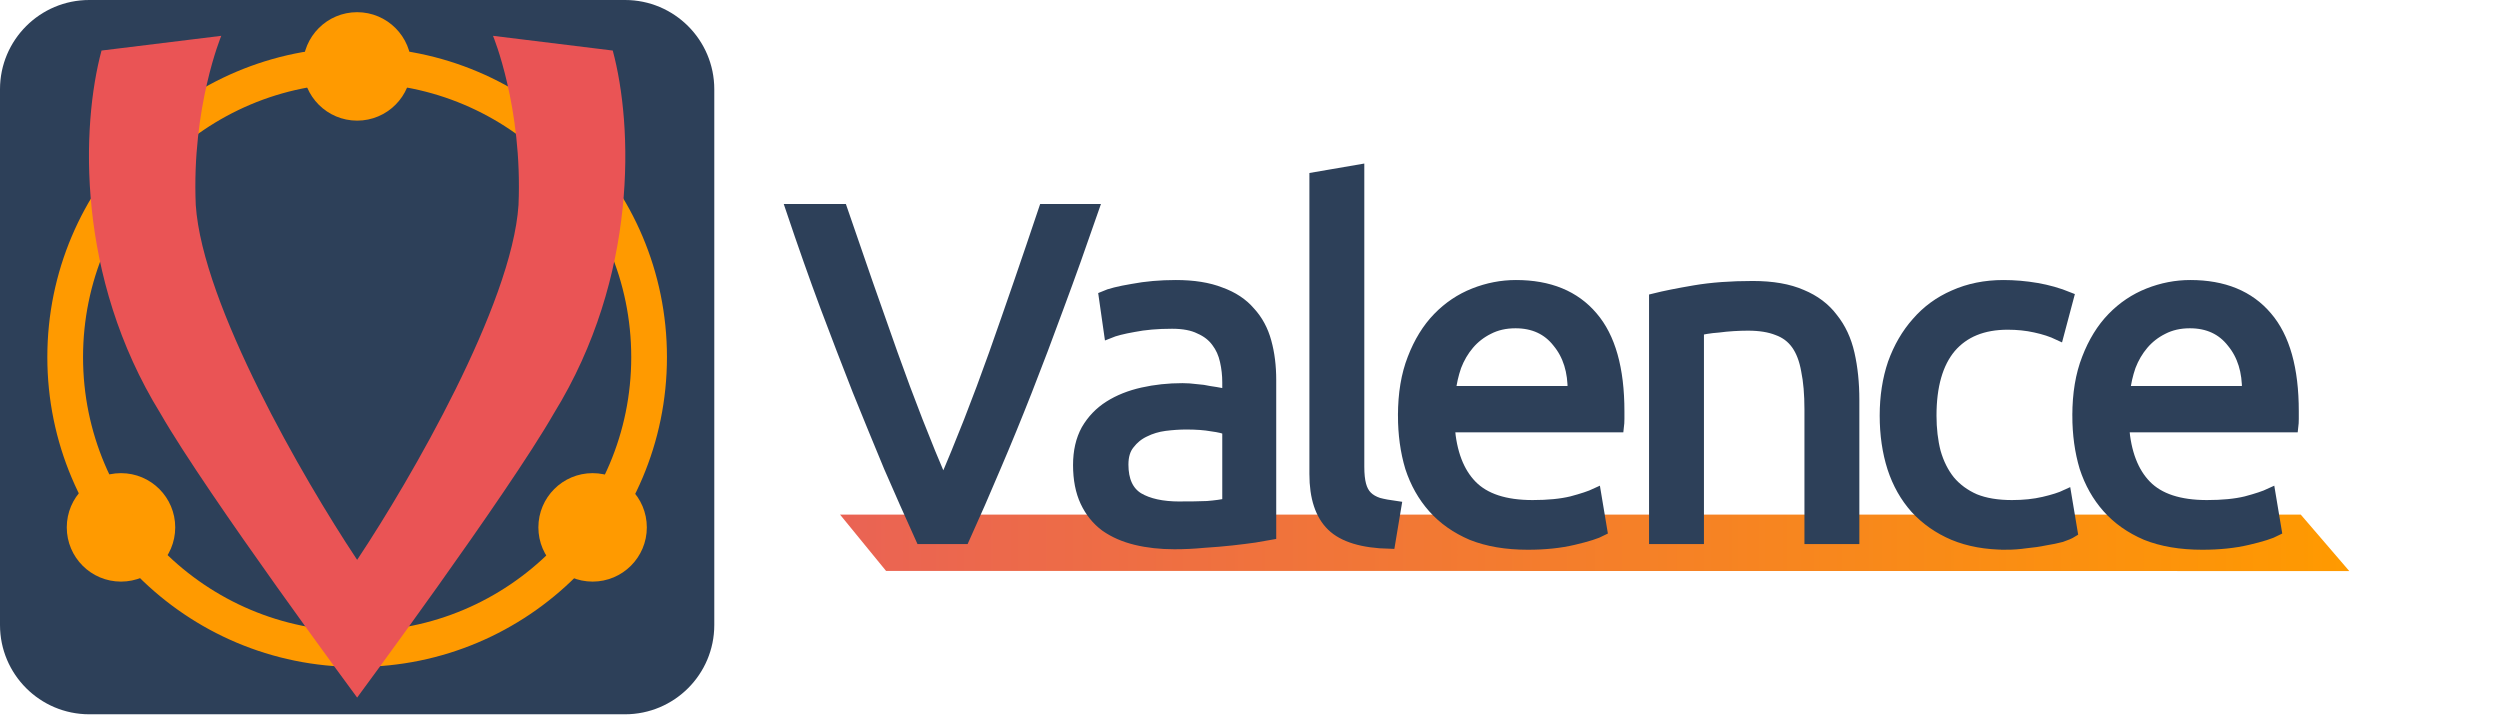
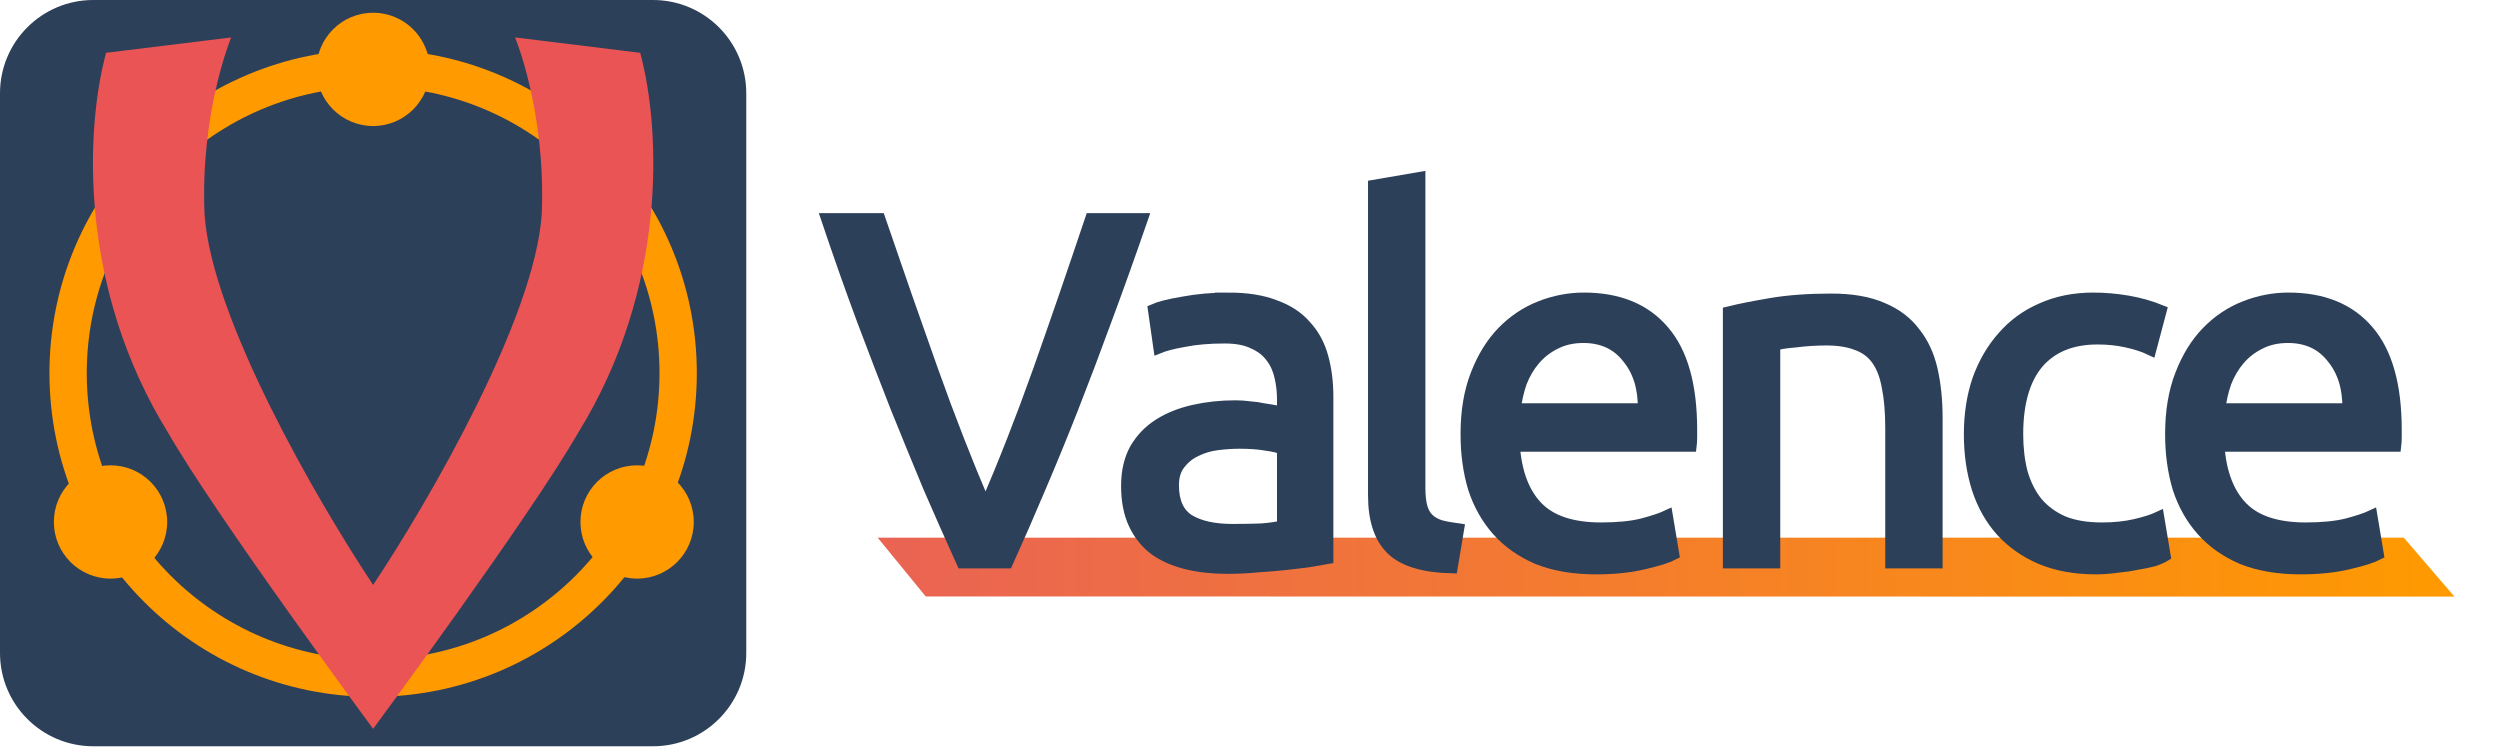
- <svg xmlns="http://www.w3.org/2000/svg" xmlns:xlink="http://www.w3.org/1999/xlink" width="700mm" height="200mm" viewBox="0 0 700 200" version="1.1" id="svg5" xml:space="preserve">
+ <svg xmlns="http://www.w3.org/2000/svg" xmlns:xlink="http://www.w3.org/1999/xlink" width="670mm" height="200mm" viewBox="0 0 670 200" version="1.1" id="svg5" xml:space="preserve">
  <defs id="defs2">
    <linearGradient id="linearGradient12215">
      <stop style="stop-color:#ea6354;stop-opacity:1;" offset="0" id="stop12211" />
      <stop style="stop-color:#ff9a00;stop-opacity:1;" offset="1" id="stop12213" />
    </linearGradient>
    <linearGradient id="linearGradient11878">
      <stop style="stop-color:#ff9a00;stop-opacity:1;" offset="0" id="stop11874" />
      <stop style="stop-color:#ff9a00;stop-opacity:0;" offset="1" id="stop11876" />
    </linearGradient>
    <linearGradient id="linearGradient3772">
      <stop style="stop-color:#000000;stop-opacity:1;" offset="0" id="stop3770" />
    </linearGradient>
    <rect x="787.621" y="50.629" width="1433.185" height="634.808" id="rect1159" />
    <linearGradient xlink:href="#linearGradient3772" id="linearGradient3774" x1="786.698" y1="187.153" x2="1723.962" y2="187.153" gradientUnits="userSpaceOnUse" />
-     <linearGradient xlink:href="#linearGradient12215" id="linearGradient12217" x1="235.215" y1="151.994" x2="657.798" y2="151.994" gradientUnits="userSpaceOnUse" />
+     <linearGradient xlink:href="#linearGradient12215" id="linearGradient12217" x1="235.215" y1="151.994" x2="657.797" y2="151.994" gradientUnits="userSpaceOnUse" />
  </defs>
  <g id="layer1">
    <path style="fill:url(#linearGradient12217);fill-opacity:1;stroke:none;stroke-width:3.046;stroke-dasharray:none;stroke-opacity:1" d="m 248.092,159.853 409.706,0.041 -13.579,-15.799 H 235.215 Z" id="path10734" />
    <g id="g277" style="display:inline">
      <g id="layer3">
        <rect style="display:inline;fill:#2d4059;fill-opacity:1;stroke-width:0.303" id="rect83" width="200" height="200" x="-1.7763568e-15" y="0" rx="25" ry="25" />
      </g>
      <g id="layer2">
        <ellipse style="fill:#ff9a00;fill-opacity:1;stroke:none;stroke-width:16.771;stroke-dasharray:none;stroke-dashoffset:0;stroke-opacity:1" id="path3136" cx="100" cy="18.595" rx="15.183" ry="15.183" />
-         <circle style="fill:#ff9a00;fill-opacity:1;stroke:none;stroke-width:16.771;stroke-dasharray:none;stroke-dashoffset:0;stroke-opacity:1" id="circle3138" cx="33.879" cy="147.665" r="15.183" />
-         <circle style="fill:#ff9a00;fill-opacity:1;stroke:none;stroke-width:16.771;stroke-dasharray:none;stroke-dashoffset:0;stroke-opacity:1" id="circle3140" cx="165.929" cy="147.665" r="15.183" />
+         <circle style="fill:#ff9a00;fill-opacity:1;stroke:none;stroke-width:16.771;stroke-dasharray:none;stroke-dashoffset:0;stroke-opacity:1" id="circle3138" cx="29.62" cy="139.886" r="15.183" />
+         <circle style="fill:#ff9a00;fill-opacity:1;stroke:none;stroke-width:16.771;stroke-dasharray:none;stroke-dashoffset:0;stroke-opacity:1" id="circle3140" cx="170.745" cy="139.886" r="15.183" />
        <circle style="fill:none;fill-opacity:1;stroke:#ff9a00;stroke-width:10;stroke-dasharray:none;stroke-dashoffset:0;stroke-opacity:1" id="path3220" cx="100" cy="100" r="81.747" />
      </g>
      <g id="layer1-5" style="display:inline">
        <path style="fill:#ea5455;fill-opacity:1;stroke:none;stroke-width:1.233;stroke-dasharray:none;stroke-opacity:1" d="m 78.828,42.469 -28.531,3.49 c -4.816,17.769 -6.109,53.524 14.035,86.018 11.165,19.338 46.867,67.346 46.867,67.346 0,0 35.703,-48.008 46.867,-67.346 20.144,-32.493 18.853,-68.248 14.037,-86.018 L 143.572,42.469 c 0,0 7.076,16.886 6.076,40.117 -1.581,23.63 -25.751,65.056 -38.191,83.705 -0.087,0.129 -0.173,0.258 -0.258,0.387 -0.085,-0.129 -0.169,-0.258 -0.256,-0.387 C 98.503,147.642 74.331,106.216 72.75,82.586 71.75,59.355 78.828,42.469 78.828,42.469 Z" id="path1027" class="UnoptimicedTransforms" transform="matrix(1.175161,0,0,1.18129,-30.67788,-40.1378)" />
      </g>
    </g>
    <g aria-label="Valence" transform="matrix(0.4989922,0,0,0.4989922,-172.8135,1.485471)" id="text1157" style="font-size:266.667px;font-family:Ubuntu;-inkscape-font-specification:Ubuntu;letter-spacing:-15.907px;white-space:pre;shape-inside:url(#rect1159);display:inline;fill:#2d4059;stroke:#2d4059;stroke-width:6.012">
      <path d="m 959.888,114.494 q -10.133,29.333 -19.467,54.4 -9.067,24.8 -17.867,47.2 -8.8,22.4 -17.6,42.933 -8.533,20.267 -17.6,40.267 h -24.267 q -9.067,-20 -17.867,-40.267 -8.533,-20.533 -17.6,-42.933 -8.8,-22.4 -18.133,-47.2 -9.333,-25.067 -19.2,-54.4 h 28.533 q 14.4,42.133 28.267,81.067 13.867,38.933 28.533,73.067 14.667,-33.867 28.533,-72.8 13.867,-39.2 28,-81.333 z" id="path500" />
      <path d="m 1008.248,281.427 q 8.8,0 15.467,-0.267 6.933,-0.533 11.467,-1.6 v -41.333 q -2.667,-1.333 -8.8,-2.133 -5.867,-1.067 -14.4,-1.067 -5.6,0 -12,0.8 -6.133,0.8 -11.467,3.467 -5.067,2.4 -8.533,6.933 -3.467,4.267 -3.467,11.467 0,13.333 8.533,18.667 8.533,5.067 23.2,5.067 z m -2.133,-124.267 q 14.933,0 25.067,4 10.4,3.733 16.533,10.933 6.4,6.933 9.067,16.8 2.667,9.6 2.667,21.333 v 86.667 q -3.2,0.533 -9.067,1.6 -5.6,0.8 -12.8,1.6 -7.2,0.8 -15.733,1.333 -8.267,0.8 -16.533,0.8 -11.733,0 -21.6,-2.4 -9.867,-2.4 -17.067,-7.467 -7.2,-5.333 -11.2,-13.867 -4,-8.533 -4,-20.533 0,-11.467 4.533,-19.733 4.8,-8.267 12.8,-13.333 8,-5.067 18.667,-7.467 10.667,-2.4 22.4,-2.4 3.733,0 7.733,0.533 4,0.267 7.467,1.067 3.733,0.533 6.4,1.067 2.667,0.533 3.733,0.8 v -6.933 q 0,-6.133 -1.333,-12 -1.333,-6.133 -4.8,-10.667 -3.467,-4.8 -9.6,-7.467 -5.867,-2.933 -15.467,-2.933 -12.267,0 -21.6,1.867 -9.067,1.6 -13.6,3.467 l -2.933,-20.533 q 4.8,-2.133 16,-4 11.2,-2.133 24.267,-2.133 z" id="path502" />
      <path d="m 1126.207,301.96 q -22.933,-0.533 -32.533,-9.867 -9.6,-9.333 -9.6,-29.067 V 96.627 l 24.8,-4.267 V 259.027 q 0,6.133 1.067,10.133 1.067,4 3.467,6.4 2.4,2.4 6.4,3.733 4,1.067 9.867,1.867 z" id="path504" />
      <path d="m 1133.767,230.227 q 0,-18.4 5.333,-32 5.333,-13.867 14.133,-22.933 8.8,-9.067 20.267,-13.6 11.467,-4.533 23.467,-4.533 28,0 42.933,17.6 14.933,17.333 14.933,53.067 0,1.6 0,4.267 0,2.4 -0.267,4.533 h -94.933 q 1.6,21.6 12.533,32.8 10.933,11.2 34.133,11.2 13.067,0 21.867,-2.133 9.067,-2.4 13.6,-4.533 l 3.467,20.8 q -4.533,2.4 -16,5.067 -11.2,2.667 -25.6,2.667 -18.133,0 -31.467,-5.333 -13.067,-5.6 -21.6,-15.2 -8.533,-9.6 -12.8,-22.667 -4,-13.333 -4,-29.067 z m 95.2,-13.6 q 0.267,-16.8 -8.533,-27.467 -8.533,-10.933 -23.733,-10.933 -8.533,0 -15.2,3.467 -6.4,3.2 -10.933,8.533 -4.533,5.333 -7.2,12.267 -2.4,6.933 -3.2,14.133 z" id="path506" />
      <path d="m 1274.66,164.627 q 8.533,-2.133 22.667,-4.533 14.133,-2.4 32.533,-2.4 16.533,0 27.467,4.8 10.933,4.533 17.333,13.067 6.667,8.267 9.333,20 2.667,11.733 2.667,25.867 v 77.867 h -24.8 v -72.533 q 0,-12.8 -1.867,-21.867 -1.6,-9.067 -5.6,-14.667 -4,-5.6 -10.667,-8 -6.667,-2.667 -16.533,-2.667 -4,0 -8.267,0.267 -4.267,0.267 -8.267,0.8 -3.733,0.267 -6.933,0.8 -2.933,0.533 -4.267,0.8 V 299.294 h -24.8 z" id="path508" />
      <path d="m 1472.086,302.494 q -16.8,0 -29.6,-5.333 -12.533,-5.333 -21.333,-14.933 -8.533,-9.6 -12.8,-22.667 -4.267,-13.333 -4.267,-29.333 0,-16 4.533,-29.333 4.8,-13.333 13.333,-22.933 8.533,-9.867 20.8,-15.2 12.533,-5.6 27.733,-5.6 9.333,0 18.667,1.6 9.333,1.6 17.867,5.067 l -5.6,21.067 q -5.6,-2.667 -13.067,-4.267 -7.2,-1.6 -15.467,-1.6 -20.8,0 -32,13.067 -10.933,13.067 -10.933,38.133 0,11.2 2.4,20.533 2.667,9.333 8,16 5.6,6.667 14.133,10.4 8.533,3.467 20.8,3.467 9.867,0 17.867,-1.867 8,-1.867 12.533,-4 l 3.467,20.8 q -2.133,1.333 -6.133,2.667 -4,1.067 -9.067,1.867 -5.067,1.067 -10.933,1.6 -5.6,0.8 -10.933,0.8 z" id="path510" />
      <path d="m 1512.179,230.227 q 0,-18.4 5.333,-32 5.333,-13.867 14.133,-22.933 8.8,-9.067 20.267,-13.6 11.467,-4.533 23.467,-4.533 28,0 42.933,17.6 14.933,17.333 14.933,53.067 0,1.6 0,4.267 0,2.4 -0.267,4.533 h -94.933 q 1.6,21.6 12.533,32.8 10.933,11.2 34.133,11.2 13.067,0 21.867,-2.133 9.067,-2.4 13.6,-4.533 l 3.467,20.8 q -4.533,2.4 -16,5.067 -11.2,2.667 -25.6,2.667 -18.133,0 -31.467,-5.333 -13.067,-5.6 -21.6,-15.2 -8.533,-9.6 -12.8,-22.667 -4,-13.333 -4,-29.067 z m 95.2,-13.6 q 0.267,-16.8 -8.533,-27.467 -8.533,-10.933 -23.733,-10.933 -8.533,0 -15.2,3.467 -6.4,3.2 -10.933,8.533 -4.533,5.333 -7.2,12.267 -2.4,6.933 -3.2,14.133 z" id="path512" />
    </g>
  </g>
</svg>
